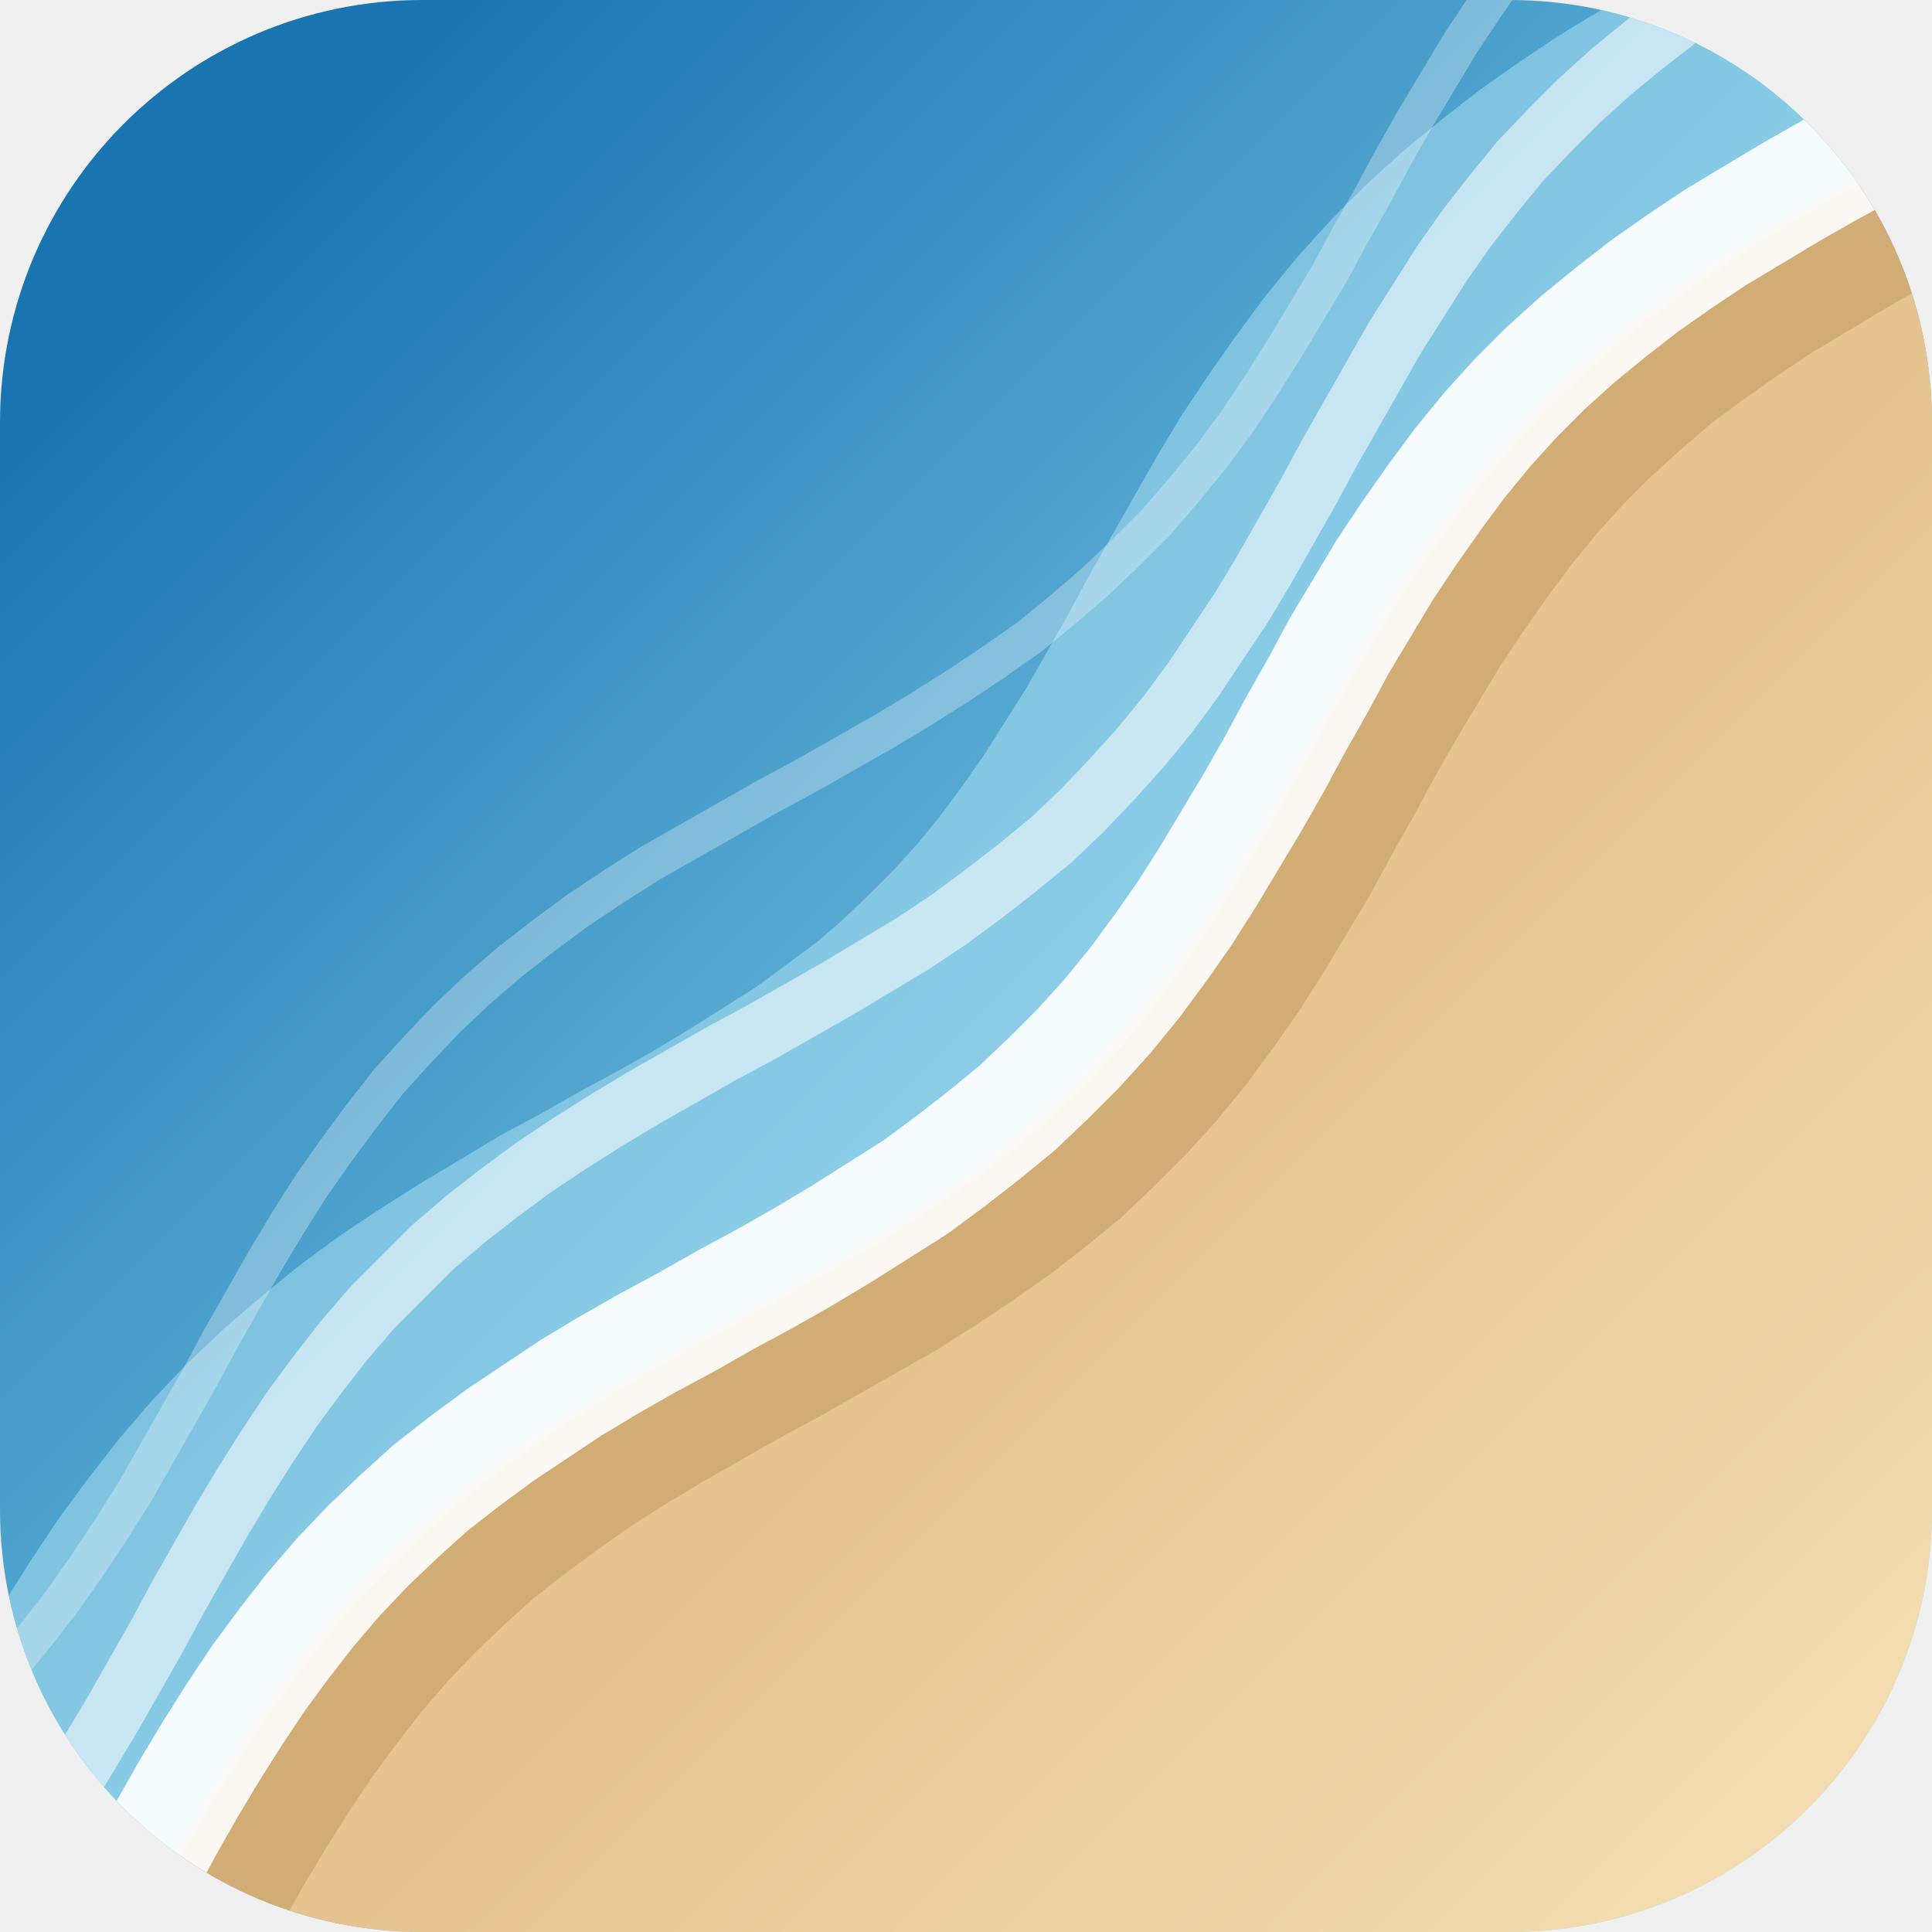
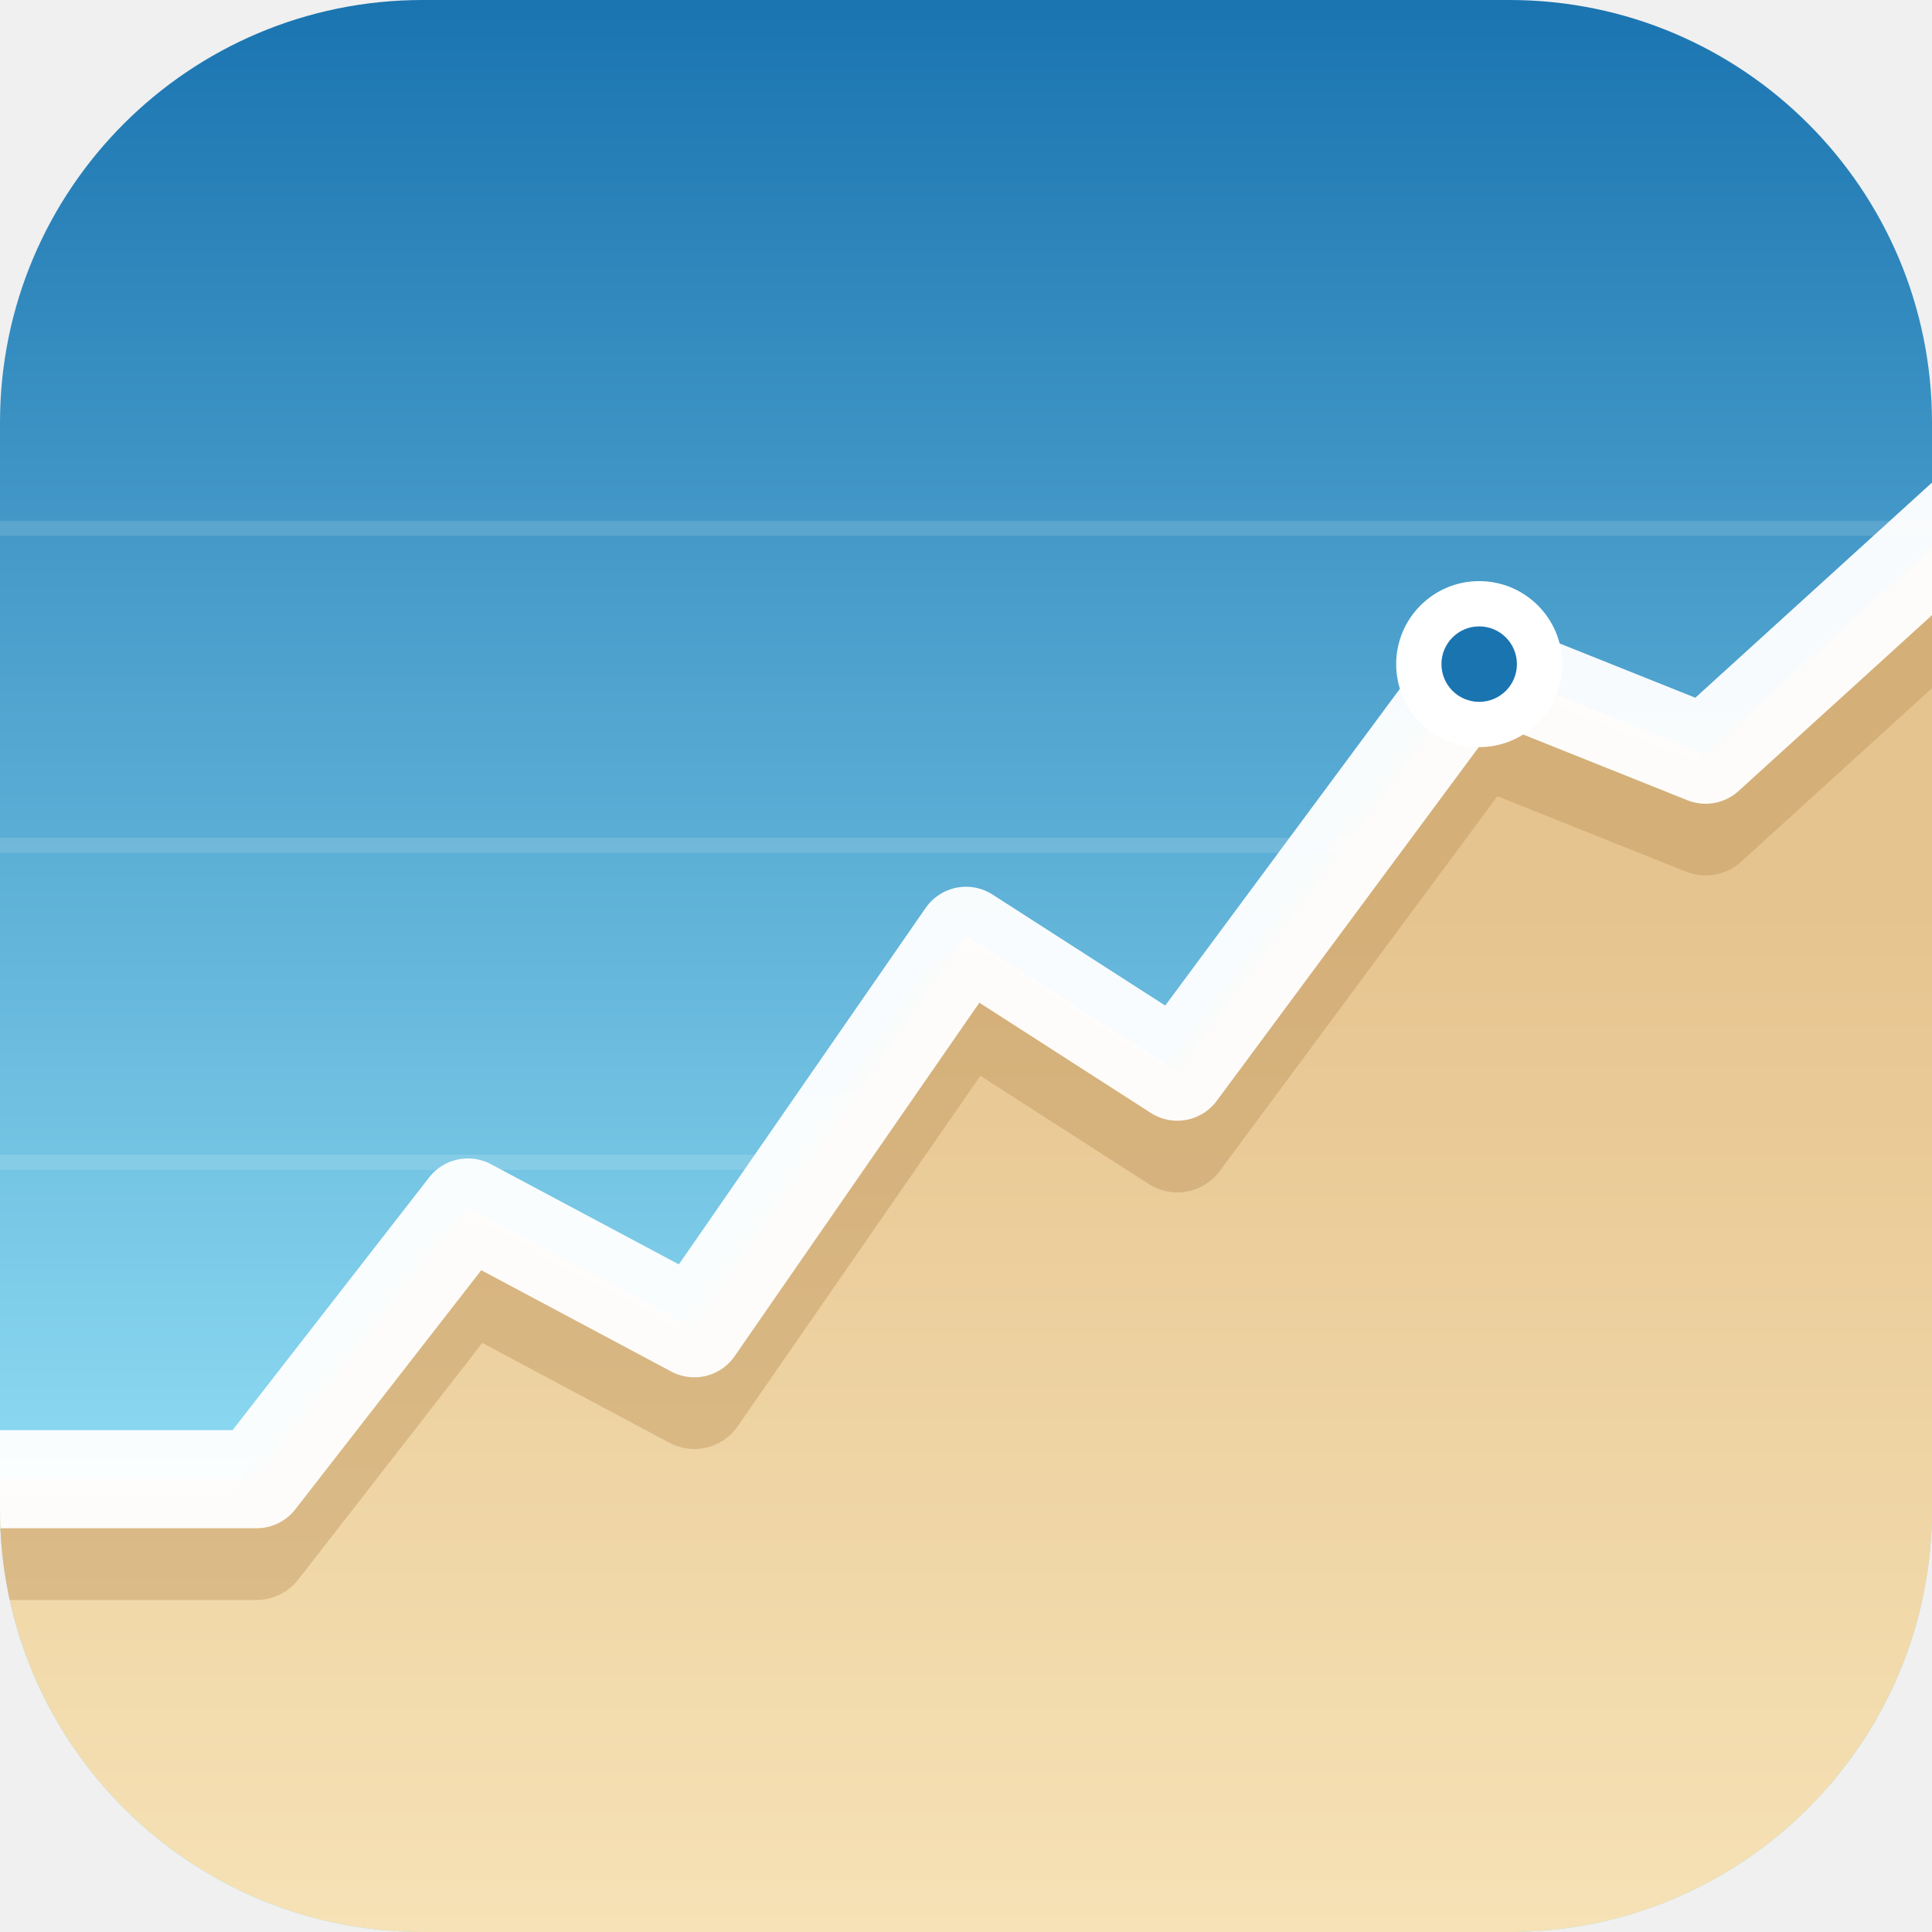
<svg xmlns="http://www.w3.org/2000/svg" viewBox="0 0 256 256" width="256" height="256">
  <defs>
    <clipPath id="tl-clip">
      <rect width="256" height="256" rx="56" />
    </clipPath>
-     <linearGradient id="tl-water" gradientUnits="userSpaceOnUse" x1="30" y1="30" x2="200" y2="200">
+     <linearGradient id="tl-water" gradientUnits="userSpaceOnUse" x1="0" y1="0" x2="0" y2="200">
      <stop offset="0" stop-color="#1a74b0" />
      <stop offset="1" stop-color="#8fdcf3" />
    </linearGradient>
-     <linearGradient id="tl-sand" gradientUnits="userSpaceOnUse" x1="150" y1="150" x2="256" y2="256">
+     <linearGradient id="tl-sand" gradientUnits="userSpaceOnUse" x1="0" y1="120" x2="0" y2="256">
      <stop offset="0" stop-color="#e6c48f" />
      <stop offset="1" stop-color="#f6e2b6" />
    </linearGradient>
  </defs>
  <g clip-path="url(#tl-clip)" stroke-linecap="round" stroke-linejoin="round" fill="none">
-     <rect width="256" height="256" fill="url(#tl-water)" />
-     <polyline points="281.7,-18.3 277.5,-14.5 273.0,-11.0 268.4,-7.6 263.7,-4.3 258.8,-1.2 253.8,1.8 248.8,4.8 243.6,7.6 238.5,10.5 233.3,13.3 228.2,16.2 223.2,19.2 218.2,22.2 213.4,25.4 208.7,28.7 204.2,32.2 199.8,35.8 195.6,39.6 191.6,43.6 187.8,47.8 184.2,52.2 180.8,56.8 177.5,61.5 174.3,66.3 171.3,71.3 168.4,76.4 165.5,81.5 162.6,86.6 159.8,91.8 156.9,96.9 154.0,102.0 150.9,106.9 147.8,111.8 144.5,116.5 141.1,121.1 137.5,125.5 133.7,129.7 129.7,133.7 125.6,137.6 121.3,141.3 116.7,144.7 112.1,148.1 107.2,151.2 102.3,154.3 97.3,157.3 92.2,160.2 87.0,163.0 81.9,165.9 76.7,168.7 71.7,171.7 66.7,174.7 61.8,177.8 57.0,181.0 52.4,184.4 48.0,188.0 43.7,191.7 39.6,195.6 35.7,199.7 32.0,204.0 28.5,208.5 25.1,213.1 21.9,217.9 18.8,222.8 15.9,227.9 12.9,232.9 10.1,238.1 7.2,243.2 4.4,248.4 1.5,253.5 -1.5,258.5 -4.6,263.4 -7.8,268.2 -11.1,272.9 -14.7,277.3 -18.4,281.6" stroke="#c4f0fb" stroke-opacity="0.42" stroke-width="42" />
-     <polygon points="293.0,-7.0 288.8,-3.2 284.4,0.4 279.8,3.8 275.0,7.0 270.1,10.1 265.2,13.2 260.1,16.1 255.0,19.0 249.8,21.8 244.7,24.7 239.5,27.5 234.5,30.5 229.5,33.5 224.7,36.7 220.0,40.0 215.5,43.5 211.1,47.1 206.9,50.9 203.0,55.0 199.2,59.2 195.5,63.5 192.1,68.1 188.8,72.8 185.6,77.6 182.6,82.6 179.7,87.7 176.8,92.8 173.9,97.9 171.1,103.1 168.2,108.2 165.3,113.3 162.2,118.2 159.1,123.1 155.8,127.8 152.4,132.4 148.8,136.8 145.0,141.0 141.1,145.1 136.9,148.9 132.6,152.6 128.1,156.1 123.4,159.4 118.6,162.6 113.6,165.6 108.6,168.6 103.5,171.5 98.3,174.3 93.2,177.2 88.0,180.0 83.0,183.0 78.0,186.0 73.1,189.1 68.3,192.3 63.7,195.7 59.3,199.3 55.0,203.0 50.9,206.9 47.0,211.0 43.3,215.3 39.8,219.8 36.5,224.5 33.2,229.2 30.2,234.2 27.2,239.2 24.3,244.3 21.4,249.4 18.6,254.6 15.7,259.7 12.8,264.8 9.8,269.8 6.7,274.7 3.5,279.5 0.2,284.2 -3.4,288.6 -7.1,292.9 330,330" fill="url(#tl-sand)" stroke="none" />
-     <polyline points="299.4,-0.6 295.1,3.1 290.7,6.7 286.1,10.1 281.4,13.4 276.5,16.5 271.5,19.5 266.4,22.4 261.3,25.3 256.2,28.2 251.0,31.0 245.9,33.9 240.9,36.9 235.9,39.9 231.1,43.1 226.4,46.4 221.8,49.8 217.5,53.5 213.3,57.3 209.3,61.3 205.5,65.5 201.9,69.9 198.5,74.5 195.2,79.2 192.0,84.0 189.0,89.0 186.0,94.0 183.1,99.1 180.3,104.3 177.4,109.4 174.6,114.6 171.6,119.6 168.6,124.6 165.5,129.5 162.2,134.2 158.8,138.8 155.2,143.2 151.4,147.4 147.4,151.4 143.3,155.3 138.9,158.9 134.4,162.4 129.7,165.7 124.9,168.9 120.0,172.0 114.9,174.9 109.8,177.8 104.7,180.7 99.5,183.5 94.4,186.4 89.3,189.3 84.3,192.3 79.4,195.4 74.7,198.7 70.1,202.1 65.6,205.6 61.4,209.4 57.3,213.3 53.4,217.4 49.7,221.7 46.2,226.2 42.8,230.8 39.6,235.6 36.5,240.5 33.5,245.5 30.6,250.6 27.8,255.8 24.9,260.9 22.1,266.1 19.2,271.2 16.2,276.2 13.1,281.1 9.9,285.9 6.5,290.5 3.0,295.0 -0.7,299.3" stroke="#b98f55" stroke-opacity="0.45" stroke-width="16" />
-     <polyline points="253.1,-46.9 247.9,-44.1 242.9,-41.1 237.9,-38.1 233.1,-34.9 228.3,-31.7 223.8,-28.2 219.4,-24.6 215.1,-20.9 211.1,-16.9 207.3,-12.7 203.6,-8.4 200.1,-3.9 196.8,0.8 193.6,5.6 190.6,10.6 187.6,15.6 184.7,20.7 181.9,25.9 179.0,31.0 176.2,36.2 173.2,41.2 170.2,46.2 167.1,51.1 163.9,55.9 160.5,60.5 156.9,64.9 153.2,69.2 149.2,73.2 145.1,77.1 140.8,80.8 136.4,84.4 131.7,87.7 126.9,90.9 122.0,94.0 117.0,97.0 111.9,99.9 106.8,102.8 101.6,105.6 96.5,108.5 91.4,111.4 86.3,114.3 81.4,117.4 76.6,120.6 72.0,124.0 67.5,127.5 63.2,131.2 59.1,135.1 55.2,139.2 51.4,143.4 47.9,147.9 44.5,152.5 41.2,157.2 38.1,162.1 35.1,167.1 32.2,172.2 29.3,177.3 26.5,182.5 23.6,187.6 20.7,192.7 17.8,197.8 14.7,202.7 11.5,207.5 8.2,212.2 4.7,216.7 1.1,221.1 -2.8,225.2 -6.8,229.2 -11.0,233.0 -15.4,236.6 -20.0,240.0 -24.7,243.3 -29.6,246.4 -34.5,249.5 -39.6,252.4 -44.7,255.3" stroke="#ffffff" stroke-opacity="0.30" stroke-width="5" />
-     <polyline points="272.6,-27.4 267.6,-24.4 262.5,-21.5 257.4,-18.6 252.2,-15.8 247.1,-12.9 242.0,-10.0 236.9,-7.1 232.0,-4.0 227.1,-0.9 222.4,2.4 217.9,5.9 213.5,9.5 209.3,13.3 205.3,17.3 201.4,21.4 197.8,25.8 194.3,30.3 191.0,35.0 187.9,39.9 184.8,44.8 181.9,49.9 179.0,55.0 176.1,60.1 173.3,65.3 170.4,70.4 167.5,75.5 164.5,80.5 161.3,85.3 158.1,90.1 154.7,94.7 151.1,99.1 147.3,103.3 143.4,107.4 139.3,111.3 134.9,114.9 130.4,118.4 125.8,121.8 121.0,125.0 116.0,128.0 111.0,131.0 105.9,133.9 100.8,136.8 95.6,139.6 90.5,142.5 85.4,145.4 80.4,148.4 75.5,151.5 70.7,154.7 66.1,158.1 61.6,161.6 57.3,165.3 53.3,169.3 49.3,173.3 45.6,177.6 42.1,182.1 38.7,186.7 35.5,191.5 32.4,196.4 29.4,201.4 26.5,206.5 23.6,211.6 20.8,216.8 17.9,221.9 15.0,227.0 12.0,232.0 9.0,237.0 5.8,241.8 2.4,246.4 -1.1,250.9 -4.8,255.2 -8.6,259.4 -12.7,263.3 -16.9,267.1 -21.3,270.7 -25.9,274.1" stroke="#ffffff" stroke-opacity="0.55" stroke-width="8" />
-     <polyline points="290.9,-9.1 286.7,-5.3 282.2,-1.8 277.6,1.6 272.9,4.9 268.0,8.0 263.0,11.0 258.0,14.0 252.8,16.8 247.7,19.7 242.5,22.5 237.4,25.4 232.4,28.4 227.4,31.4 222.6,34.6 217.9,37.9 213.4,41.4 209.0,45.0 204.8,48.8 200.8,52.8 197.0,57.0 193.4,61.4 190.0,66.0 186.7,70.7 183.5,75.5 180.5,80.5 177.5,85.5 174.7,90.7 171.8,95.8 169.0,101.0 166.1,106.1 163.1,111.1 160.1,116.1 157.0,121.0 153.7,125.7 150.3,130.3 146.7,134.7 142.9,138.9 138.9,142.9 134.8,146.8 130.4,150.4 125.9,153.9 121.3,157.3 116.4,160.4 111.5,163.5 106.5,166.5 101.4,169.4 96.2,172.2 91.1,175.1 85.9,177.9 80.8,180.8 75.8,183.8 71.0,187.0 66.2,190.2 61.6,193.6 57.1,197.1 52.9,200.9 48.8,204.8 44.9,208.9 41.2,213.2 37.7,217.7 34.3,222.3 31.1,227.1 28.0,232.0 25.0,237.0 22.1,242.1 19.3,247.3 16.4,252.4 13.6,257.6 10.7,262.7 7.7,267.7 4.6,272.6 1.4,277.4 -2.0,282.0 -5.5,286.5 -9.2,290.8" stroke="#ffffff" stroke-opacity="0.92" stroke-width="15" />
+     <rect x="-40" y="-40" width="340" height="340" fill="url(#tl-water)" />
+     <line x1="-20" y1="70" x2="280" y2="70" stroke="#fff" stroke-opacity=".13" stroke-width="2" />
+     <line x1="-20" y1="112" x2="280" y2="112" stroke="#fff" stroke-opacity=".13" stroke-width="2" />
+     <line x1="-20" y1="154" x2="280" y2="154" stroke="#fff" stroke-opacity=".13" stroke-width="2" />
+     <line x1="-20" y1="196" x2="280" y2="196" stroke="#fff" stroke-opacity=".13" stroke-width="2" />
+     <polygon points="-10.0,196.0 34.0,196.0 62.0,160.0 92.0,176.0 128.0,124.0 156.0,142.0 196.0,88.0 226.0,100.0 270.0,60.0 300,300 -40,300" fill="url(#tl-sand)" stroke="none" />
+     <polyline points="-10.0,205.0 34.0,205.0 62.0,169.0 92.0,185.0 128.0,133.0 156.0,151.0 196.0,97.0 226.0,109.0 270.0,69.0" stroke="#b98f55" stroke-opacity=".4" stroke-width="14" />
+     <polyline points="-10.0,196.0 34.0,196.0 62.0,160.0 92.0,176.0 128.0,124.0 156.0,142.0 196.0,88.0 226.0,100.0 270.0,60.0" stroke="#fff" stroke-opacity=".96" stroke-width="13" />
+     <circle cx="196" cy="88" r="11" fill="#fff" />
+     <circle cx="196" cy="88" r="5" fill="#1a74b0" />
  </g>
</svg>
